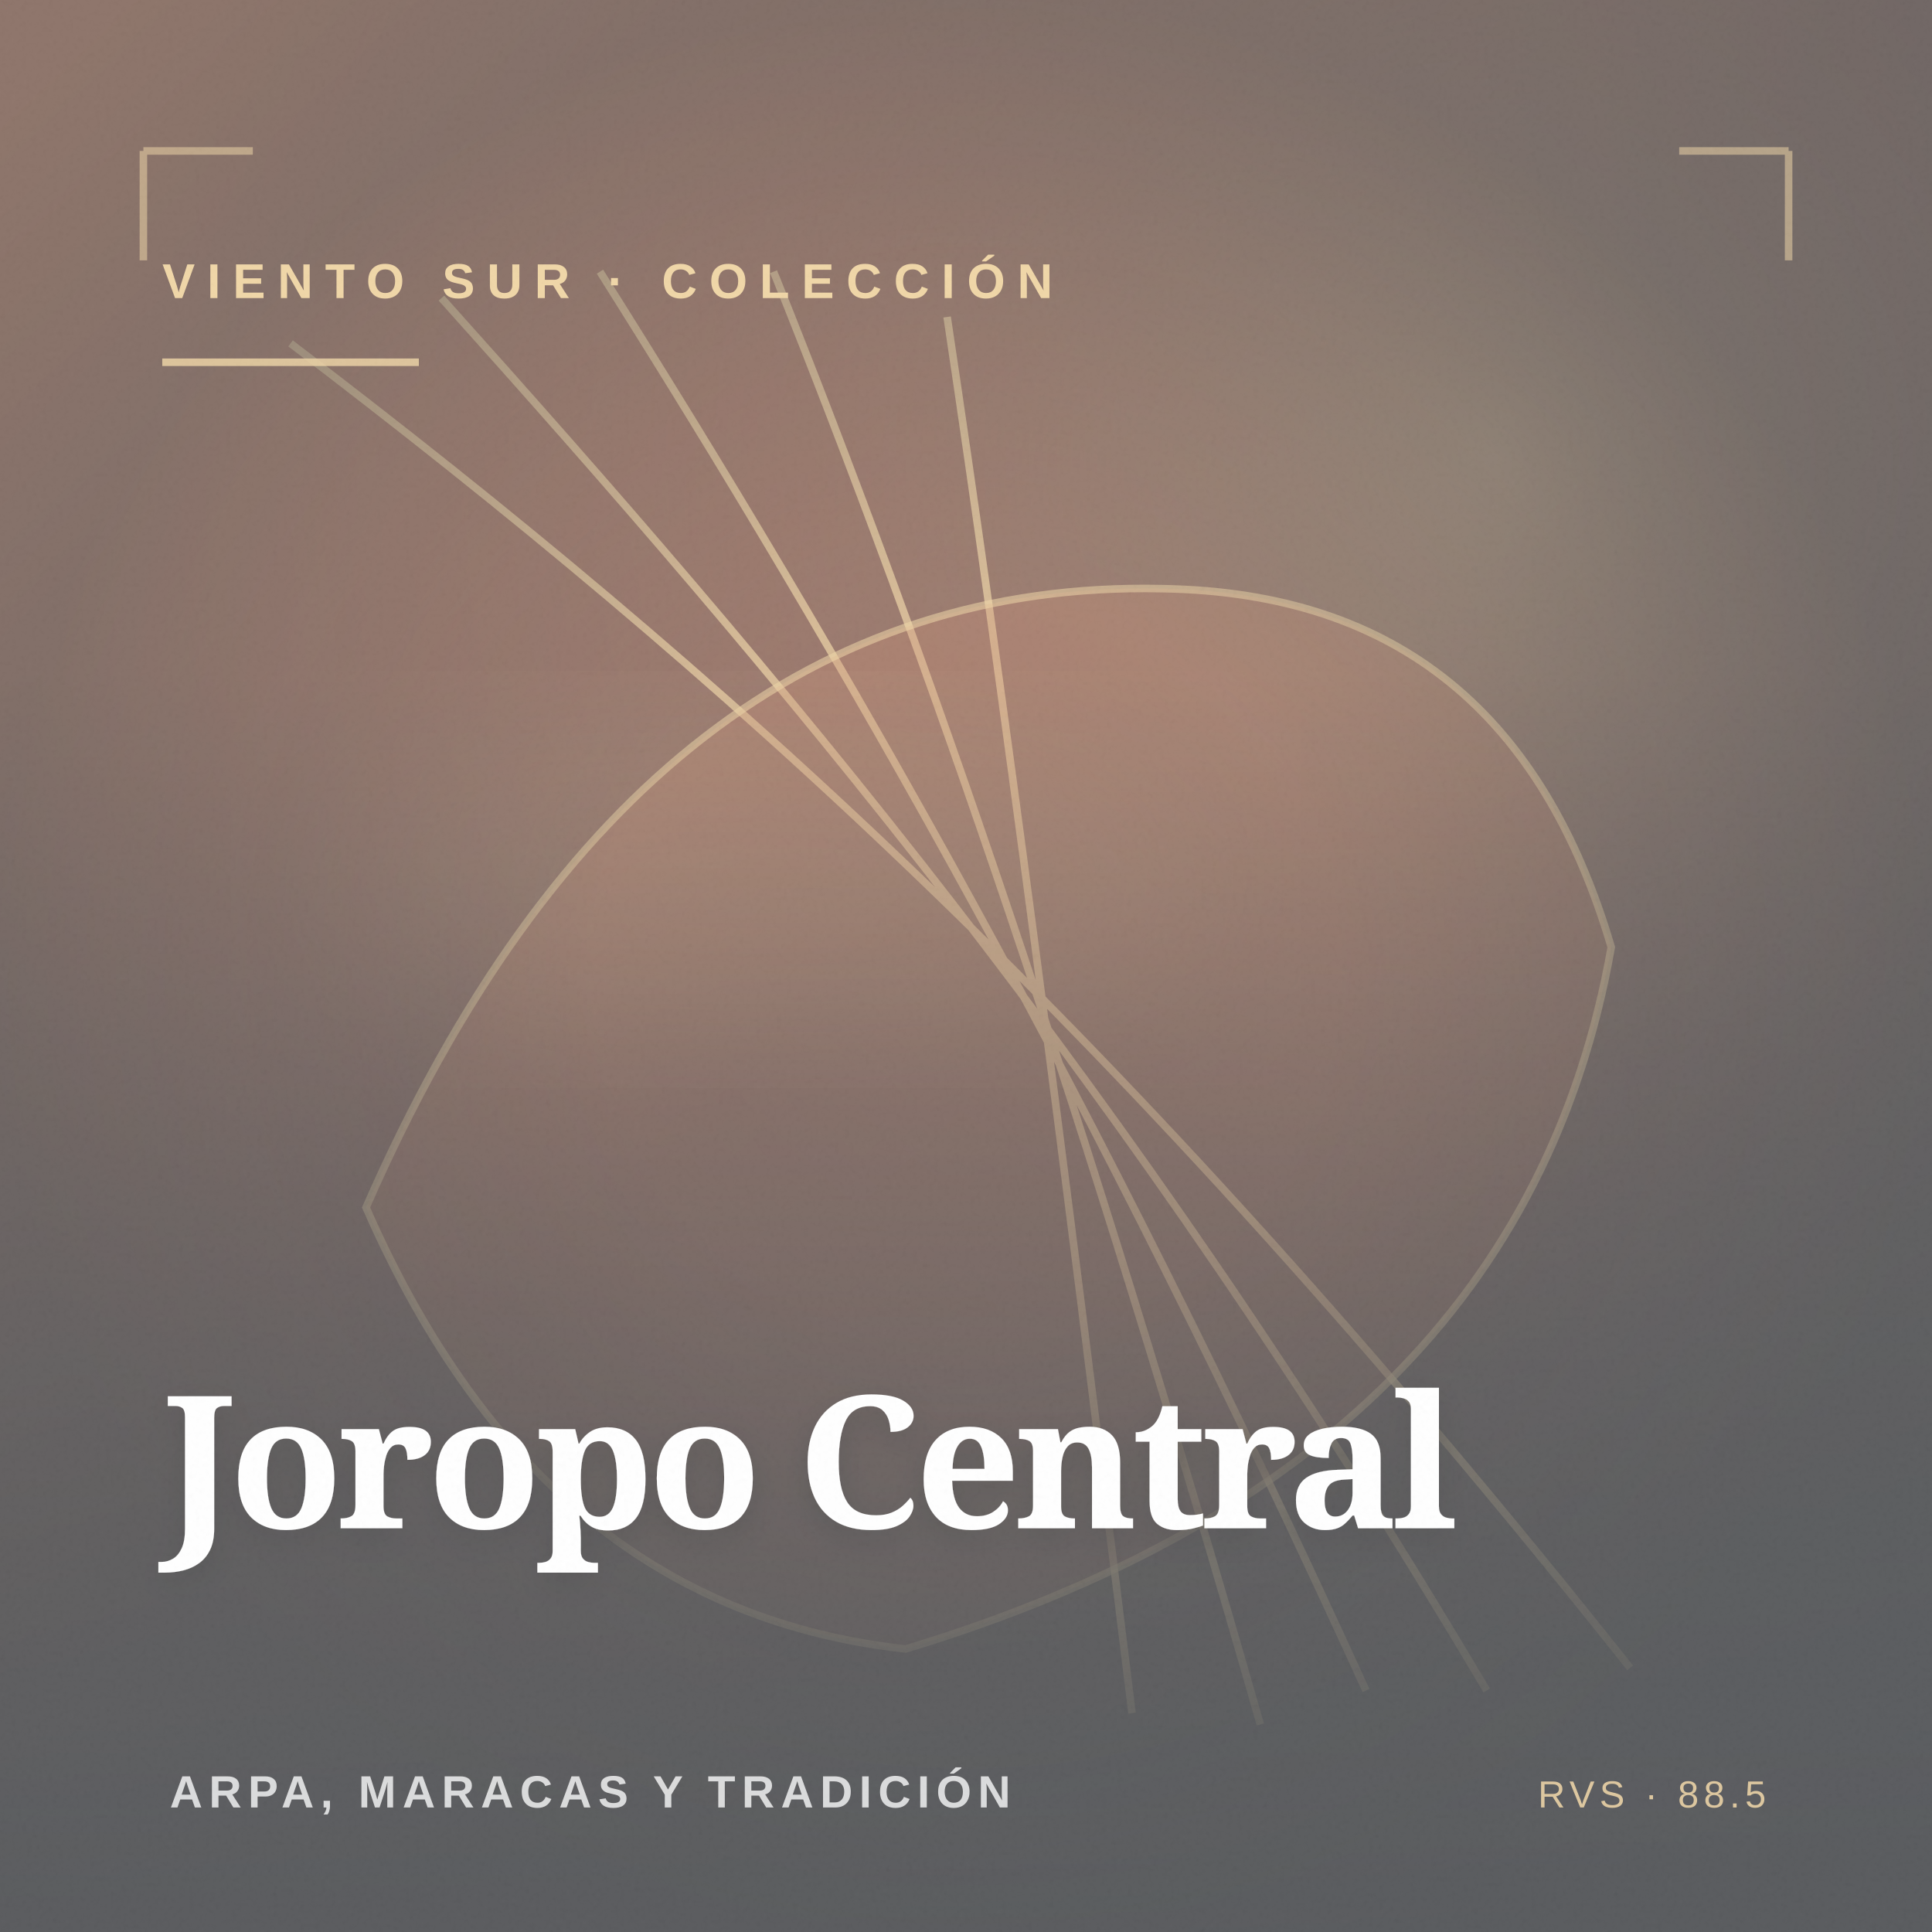
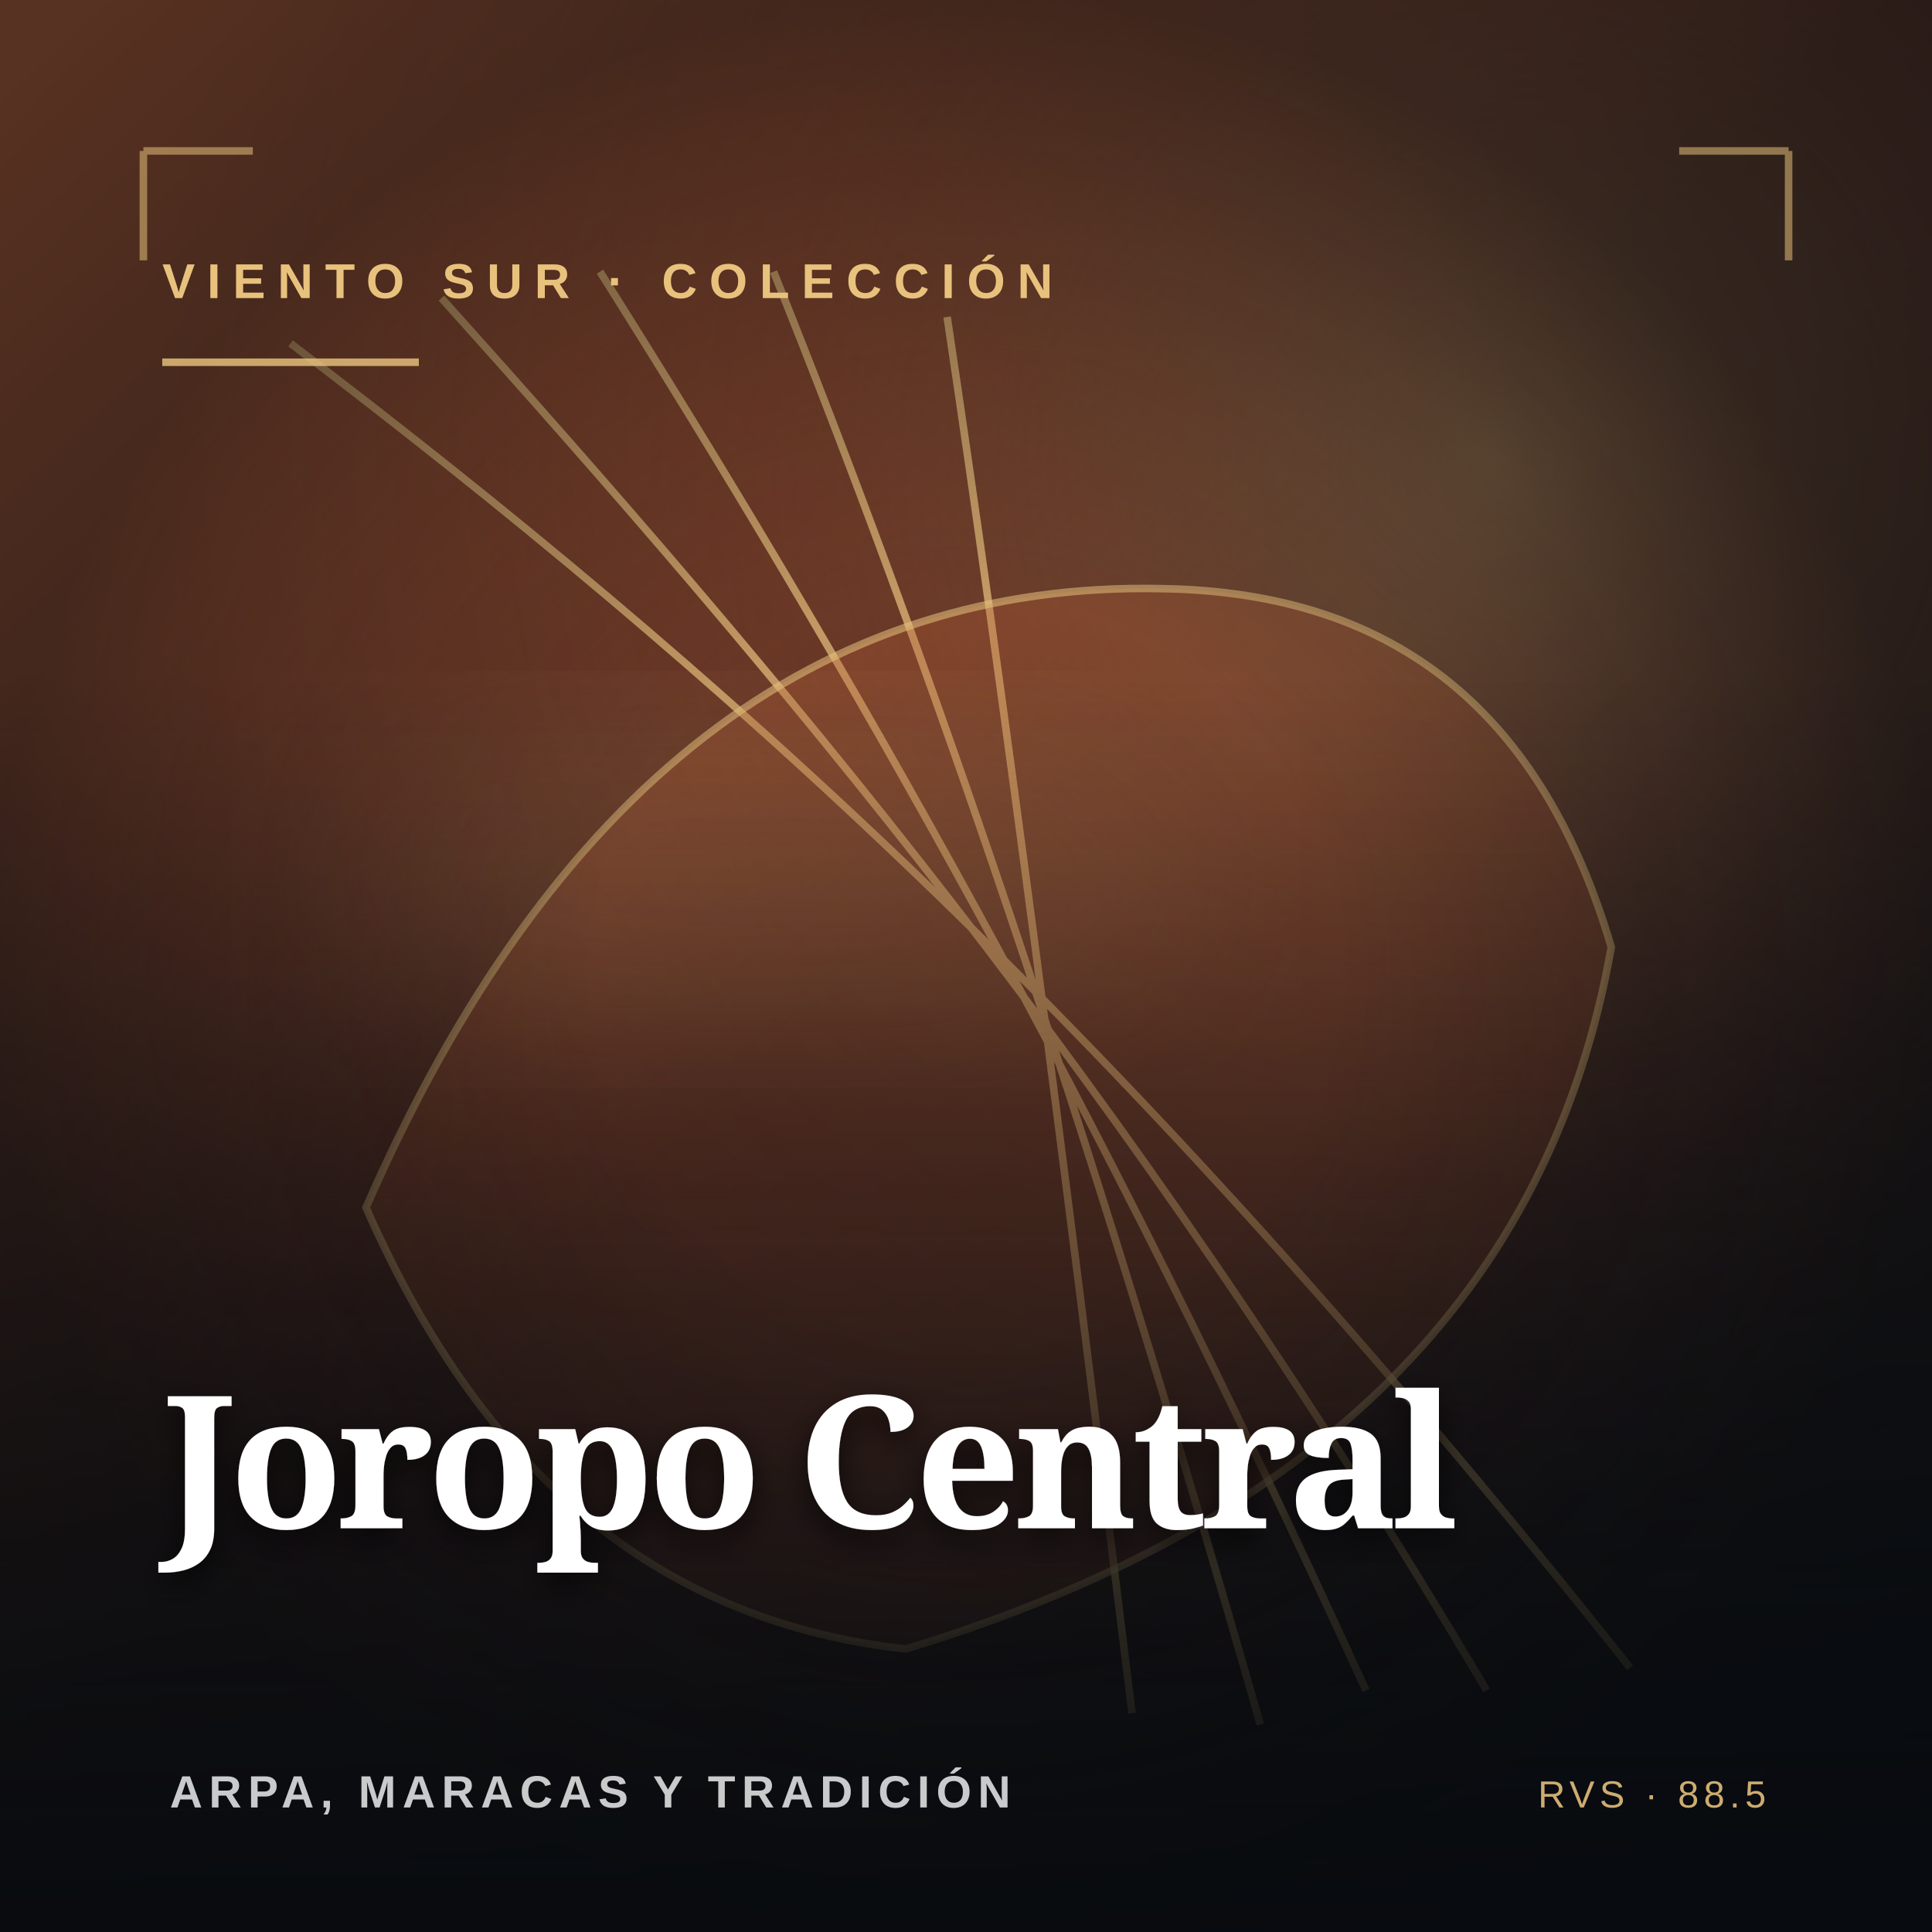
<svg xmlns="http://www.w3.org/2000/svg" viewBox="0 0 512 512" role="img" aria-label="Portada de álbum: Joropo Central">
  <defs>
    <linearGradient id="bg" x1=".04" y1=".02" x2=".94" y2=".98">
      <stop stop-color="#b75f37" />
      <stop offset=".48" stop-color="#42231d" />
      <stop offset="1" stop-color="#101419" />
    </linearGradient>
    <radialGradient id="wash" cx=".77" cy=".24" r=".69">
      <stop stop-color="#e8c27d" stop-opacity=".36" />
      <stop offset=".55" stop-color="#b75f37" stop-opacity=".13" />
      <stop offset="1" stop-color="#42231d" stop-opacity="0" />
    </radialGradient>
    <linearGradient id="shade" x1="0" y1="0" x2="0" y2="1">
      <stop offset=".35" stop-color="#080b0f" stop-opacity="0" />
      <stop offset=".68" stop-color="#080b0f" stop-opacity=".5" />
      <stop offset="1" stop-color="#080b0f" stop-opacity=".96" />
    </linearGradient>
    <radialGradient id="vignette">
      <stop offset=".38" stop-color="#080b0e" stop-opacity="0" />
      <stop offset="1" stop-color="#080b0e" stop-opacity=".55" />
    </radialGradient>
    <filter id="blur">
      <feGaussianBlur stdDeviation="24" />
-     </filter>
-     <filter id="grain">
-       <feTurbulence type="fractalNoise" baseFrequency=".72" numOctaves="3" seed="78" stitchTiles="stitch" />
-       <feColorMatrix type="saturate" values="0" />
-       <feComponentTransfer>
-         <feFuncA type="table" tableValues="0 .26" />
-       </feComponentTransfer>
-       <feBlend in="SourceGraphic" mode="soft-light" />
    </filter>
    <filter id="shadow" x="-20%" y="-30%" width="140%" height="170%">
      <feGaussianBlur in="SourceAlpha" stdDeviation="4" result="blur" />
      <feOffset dy="3" />
      <feComponentTransfer>
        <feFuncA type="linear" slope=".65" />
      </feComponentTransfer>
      <feMerge>
        <feMergeNode />
        <feMergeNode in="SourceGraphic" />
      </feMerge>
    </filter>
  </defs>
  <path fill="url(#bg)" d="M0 0h512v512H0z" />
  <path fill="url(#wash)" d="M0 0h512v512H0z" />
  <g>
    <path d="M77 91c113 86 220 181 355 351M117 79c88 98 181 207 277 369M159 72c65 103 131 218 203 376M205 72c41 102 83 224 129 385M251 84c15 100 30 215 49 370" fill="none" stroke="#e8c27d" stroke-width="2" opacity=".7" />
    <path d="M97 320c49-112 120-166 211-164 63 1 101 34 119 95-16 91-78 153-187 186-63-7-111-44-143-117Z" fill="#b75f37" opacity=".3" />
    <path d="M97 320c49-112 120-166 211-164 63 1 101 34 119 95-16 91-78 153-187 186-63-7-111-44-143-117Z" fill="none" stroke="#e8c27d" stroke-width="2" opacity=".55" />
  </g>
  <ellipse cx="203" cy="233" rx="118" ry="46" fill="#e8c27d" opacity=".12" filter="url(#blur)" />
  <path fill="url(#shade)" d="M0 0h512v512H0z" />
  <path fill="url(#vignette)" d="M0 0h512v512H0z" />
  <path d="M38 40h29m-29 0v29m436-29h-29m29 0v29" fill="none" stroke="#e8c27d" stroke-width="2" opacity=".53" />
  <text x="43" y="79" fill="#e8c27d" font-family="Arial,sans-serif" font-size="13" font-weight="700" letter-spacing="3.2">VIENTO SUR  ·  COLECCIÓN</text>
  <path d="M43 96h68" stroke="#e8c27d" stroke-width="2" opacity=".82" />
  <g filter="url(#shadow)">
    <text x="43" y="405" class="title" fill="#fff" font-family="Georgia,serif" font-weight="700" letter-spacing="-1.6" font-size="49">Joropo Central</text>
  </g>
  <text x="45" y="479" fill="#fff" fill-opacity=".78" font-family="Arial,sans-serif" font-size="12" font-weight="700" letter-spacing="1.7">ARPA, MARACAS Y TRADICIÓN</text>
  <text x="468" y="479" text-anchor="end" fill="#e8c27d" fill-opacity=".88" font-family="Arial,sans-serif" font-size="10" letter-spacing="1.3">RVS  ·  88.5</text>
-   <g filter="url(#grain)" opacity=".34">
-     <path fill="#fff" d="M0 0h512v512H0z" />
-   </g>
</svg>
